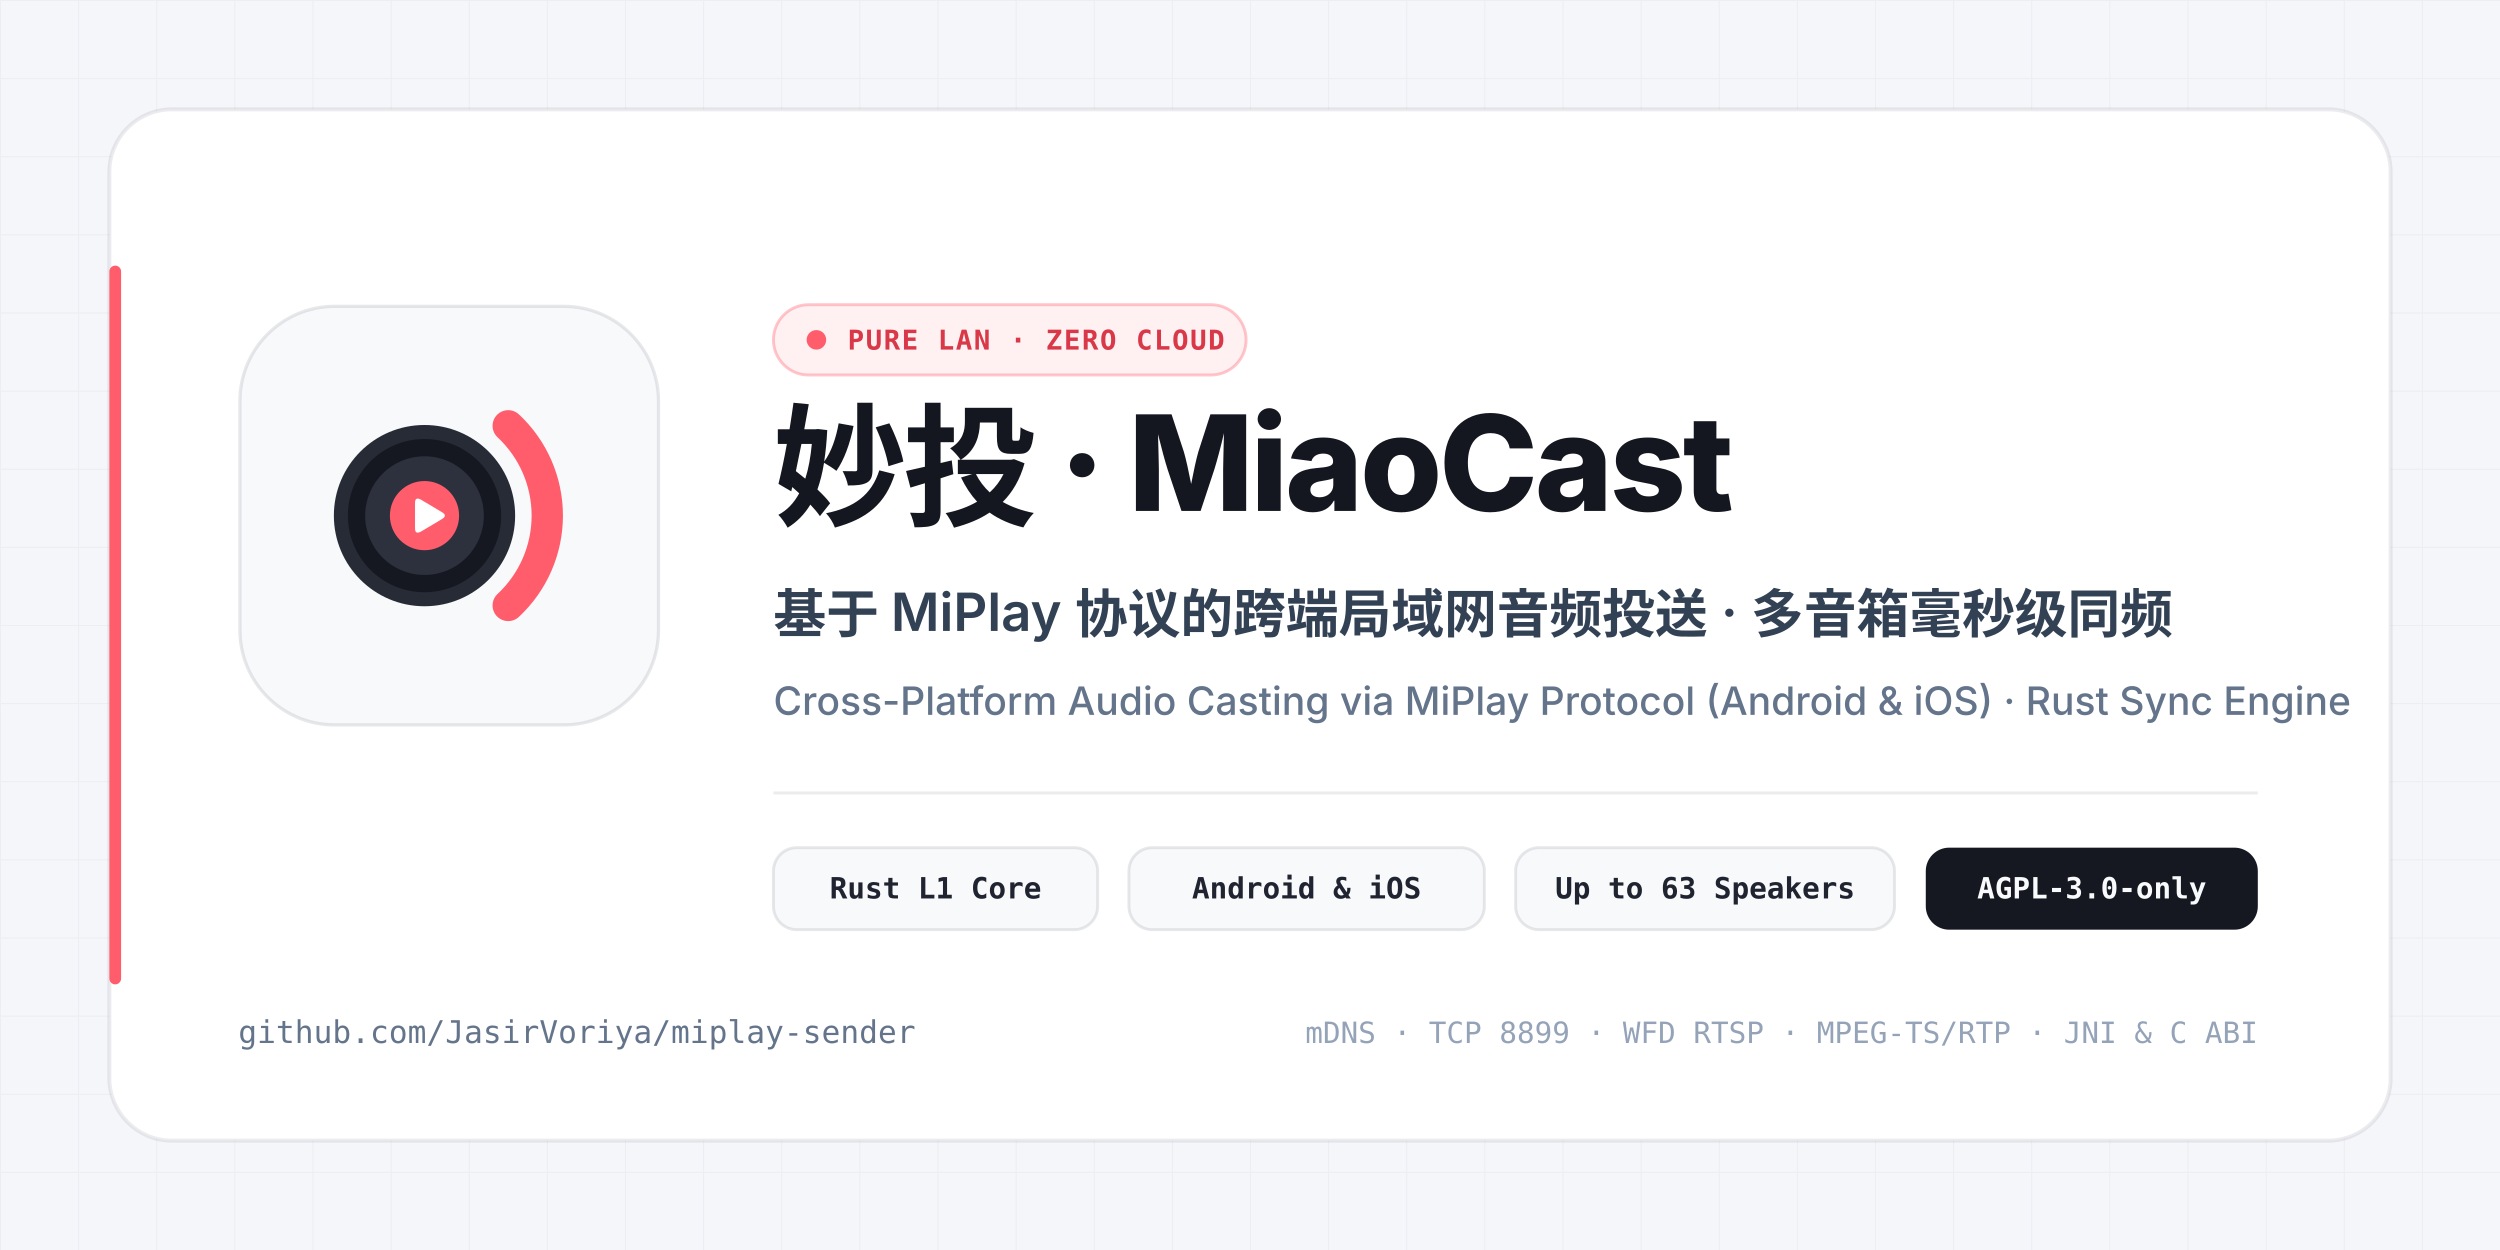
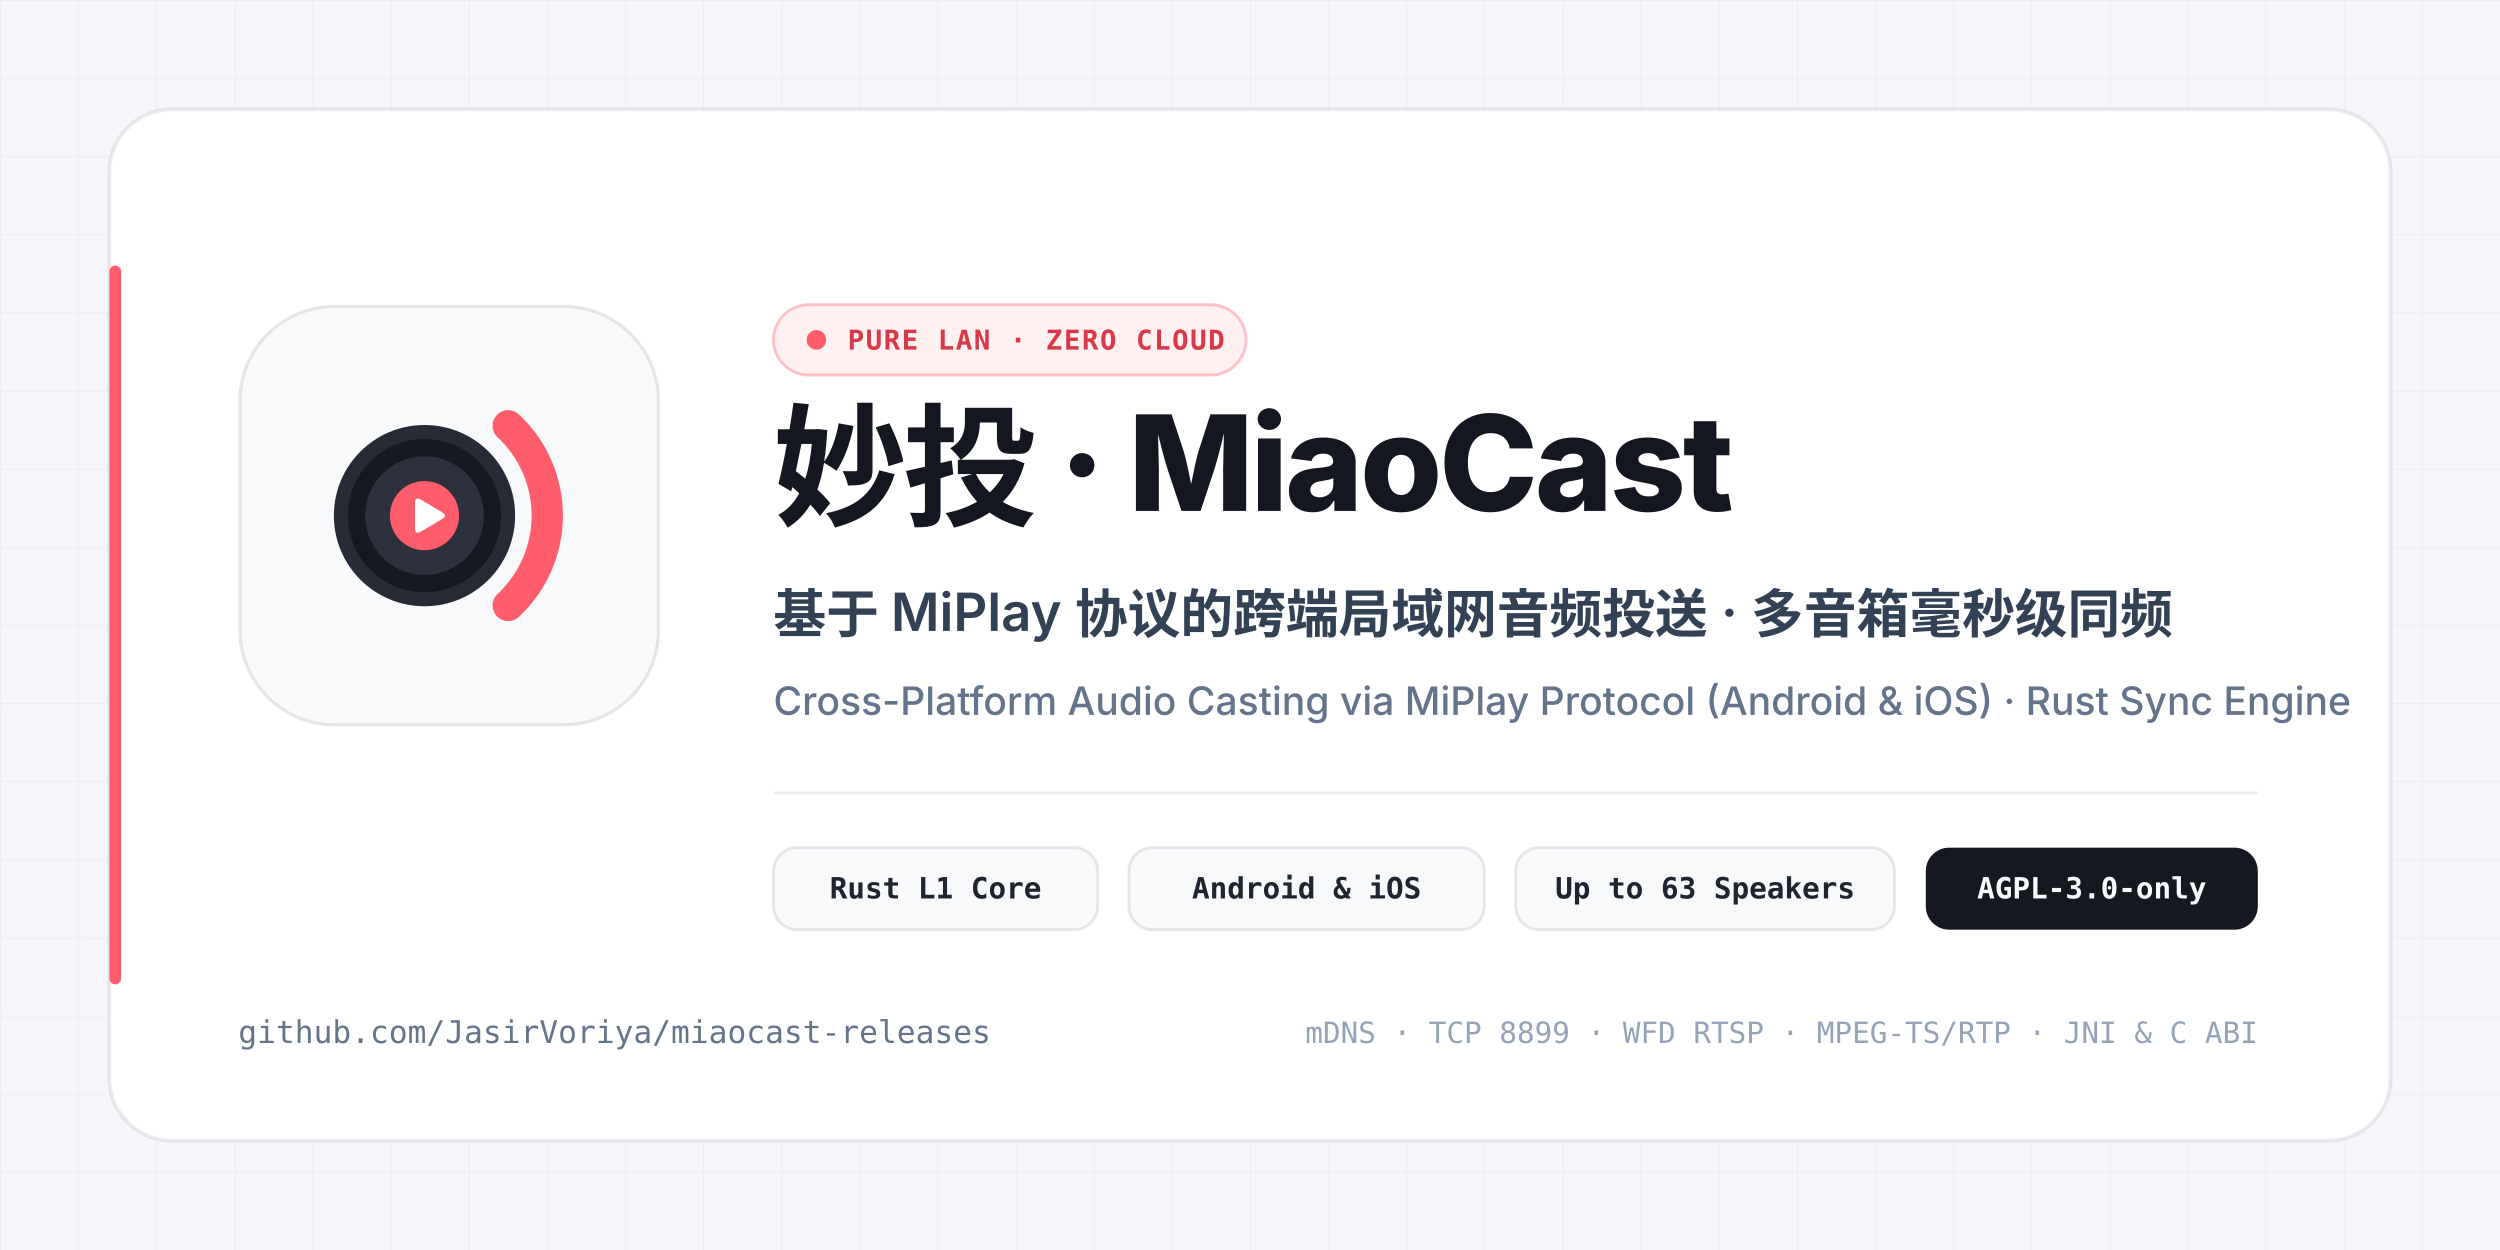
<svg xmlns="http://www.w3.org/2000/svg" viewBox="0 0 1280 640" width="1280" height="640" role="img" aria-labelledby="sp-title sp-desc">
  <rect width="1280" height="640" fill="#F4F6FA" />
  <defs>
    <pattern id="grid" width="40" height="40" patternUnits="userSpaceOnUse">
      <path d="M 40 0 L 0 0 0 40" fill="none" stroke="#0F172A" stroke-opacity="0.035" stroke-width="1" />
    </pattern>
  </defs>
  <rect width="1280" height="640" fill="url(#grid)" />
  <rect x="56" y="56" width="1168" height="528" rx="32" fill="#FFFFFF" stroke="#0F172A" stroke-opacity="0.08" stroke-width="2" />
  <rect x="56" y="136" width="6" height="368" rx="3" fill="#FF5C6C" />
  <g transform="translate(122 156) scale(0.421875)">
    <rect x="2" y="2" width="508" height="508" rx="115" fill="#F8F9FB" stroke="#0F172A" stroke-opacity="0.10" stroke-width="4" />
    <circle cx="226" cy="256" r="110" fill="#272B35" />
    <circle cx="226" cy="256" r="93" fill="#151820" />
    <circle cx="226" cy="256" r="72" fill="#2C313D" />
    <circle cx="226" cy="256" r="42" fill="#FF5C6C" />
    <path d="M 214.5 240.5 L 214.5 271.5 Q 214.5 279.5 222.0 275.2 L 247.0 260.3 Q 254.5 256 247.0 251.7 L 222.0 236.8 Q 214.5 232.5 214.5 240.5 Z" fill="#FFFFFF" />
    <path d="M 327.6 147.0 A 149 149 0 0 1 327.6 365.0" fill="none" stroke="#FF5C6C" stroke-width="38" stroke-linecap="round" />
  </g>
  <rect x="396" y="156" width="242" height="36" rx="18" fill="#FFF0F2" stroke="#FF5C6C" stroke-opacity="0.35" stroke-width="1.5" />
  <circle cx="418" cy="174" r="5" fill="#FF5C6C" />
  <text x="434" y="179" fill="#D93848" font-family="ui-monospace, 'SF Mono', Menlo, Consolas, monospace" font-size="14" font-weight="700" letter-spacing="0.8">PURE LAN · ZERO CLOUD</text>
  <text x="396" y="264" fill="#14171F" font-family="-apple-system, BlinkMacSystemFont, 'SF Pro Display', 'Segoe UI', 'PingFang SC', sans-serif" font-size="68" font-weight="800" letter-spacing="-1.6">妙投 · MiaoCast</text>
  <text x="396" y="324" fill="#334155" font-family="-apple-system, BlinkMacSystemFont, 'PingFang SC', 'Hiragino Sans GB', 'Segoe UI', sans-serif" font-size="27" font-weight="600">基于 MiPlay 协议的跨端局域网音频投送 · 多音箱毫秒级同频</text>
  <text x="396" y="366" fill="#64748B" font-family="-apple-system, BlinkMacSystemFont, 'SF Pro Text', 'Segoe UI', sans-serif" font-size="20" font-weight="500">Cross-Platform Audio Casting via MiPlay Protocol (Android &amp; iOS) · Rust Sync Engine</text>
  <line x1="396" y1="406" x2="1156" y2="406" stroke="#0F172A" stroke-opacity="0.08" stroke-width="1.5" />
  <g font-family="ui-monospace, 'SF Mono', Menlo, Consolas, monospace" font-size="15" font-weight="600">
    <rect x="396" y="434" width="166" height="42" rx="12" fill="#F8F9FB" stroke="#0F172A" stroke-opacity="0.10" stroke-width="1.5" />
    <text x="479" y="460" text-anchor="middle" fill="#1F2430">Rust L1 Core</text>
    <rect x="578" y="434" width="182" height="42" rx="12" fill="#F8F9FB" stroke="#0F172A" stroke-opacity="0.10" stroke-width="1.5" />
    <text x="669" y="460" text-anchor="middle" fill="#1F2430">Android &amp; iOS</text>
    <rect x="776" y="434" width="194" height="42" rx="12" fill="#F8F9FB" stroke="#0F172A" stroke-opacity="0.10" stroke-width="1.5" />
    <text x="873" y="460" text-anchor="middle" fill="#1F2430">Up to 63 Speakers</text>
    <rect x="986" y="434" width="170" height="42" rx="12" fill="#151820" />
    <text x="1071" y="460" text-anchor="middle" fill="#F8FAFC">AGPL-3.0-only</text>
  </g>
-   <text x="122" y="534" fill="#64748B" font-family="ui-monospace, 'SF Mono', Menlo, Consolas, monospace" font-size="16" font-weight="500">github.com/JasirVoriya/miplay-sender</text>
+   <text x="122" y="534" fill="#64748B" font-family="ui-monospace, 'SF Mono', Menlo, Consolas, monospace" font-size="16" font-weight="500">github.com/JasirVoriya/miaocast-releases</text>
  <text x="1156" y="534" text-anchor="end" fill="#94A3B8" font-family="ui-monospace, 'SF Mono', Menlo, Consolas, monospace" font-size="15" font-weight="500">mDNS · TCP 8899 · WFD RTSP · MPEG-TS/RTP · JNI &amp; C ABI</text>
</svg>
